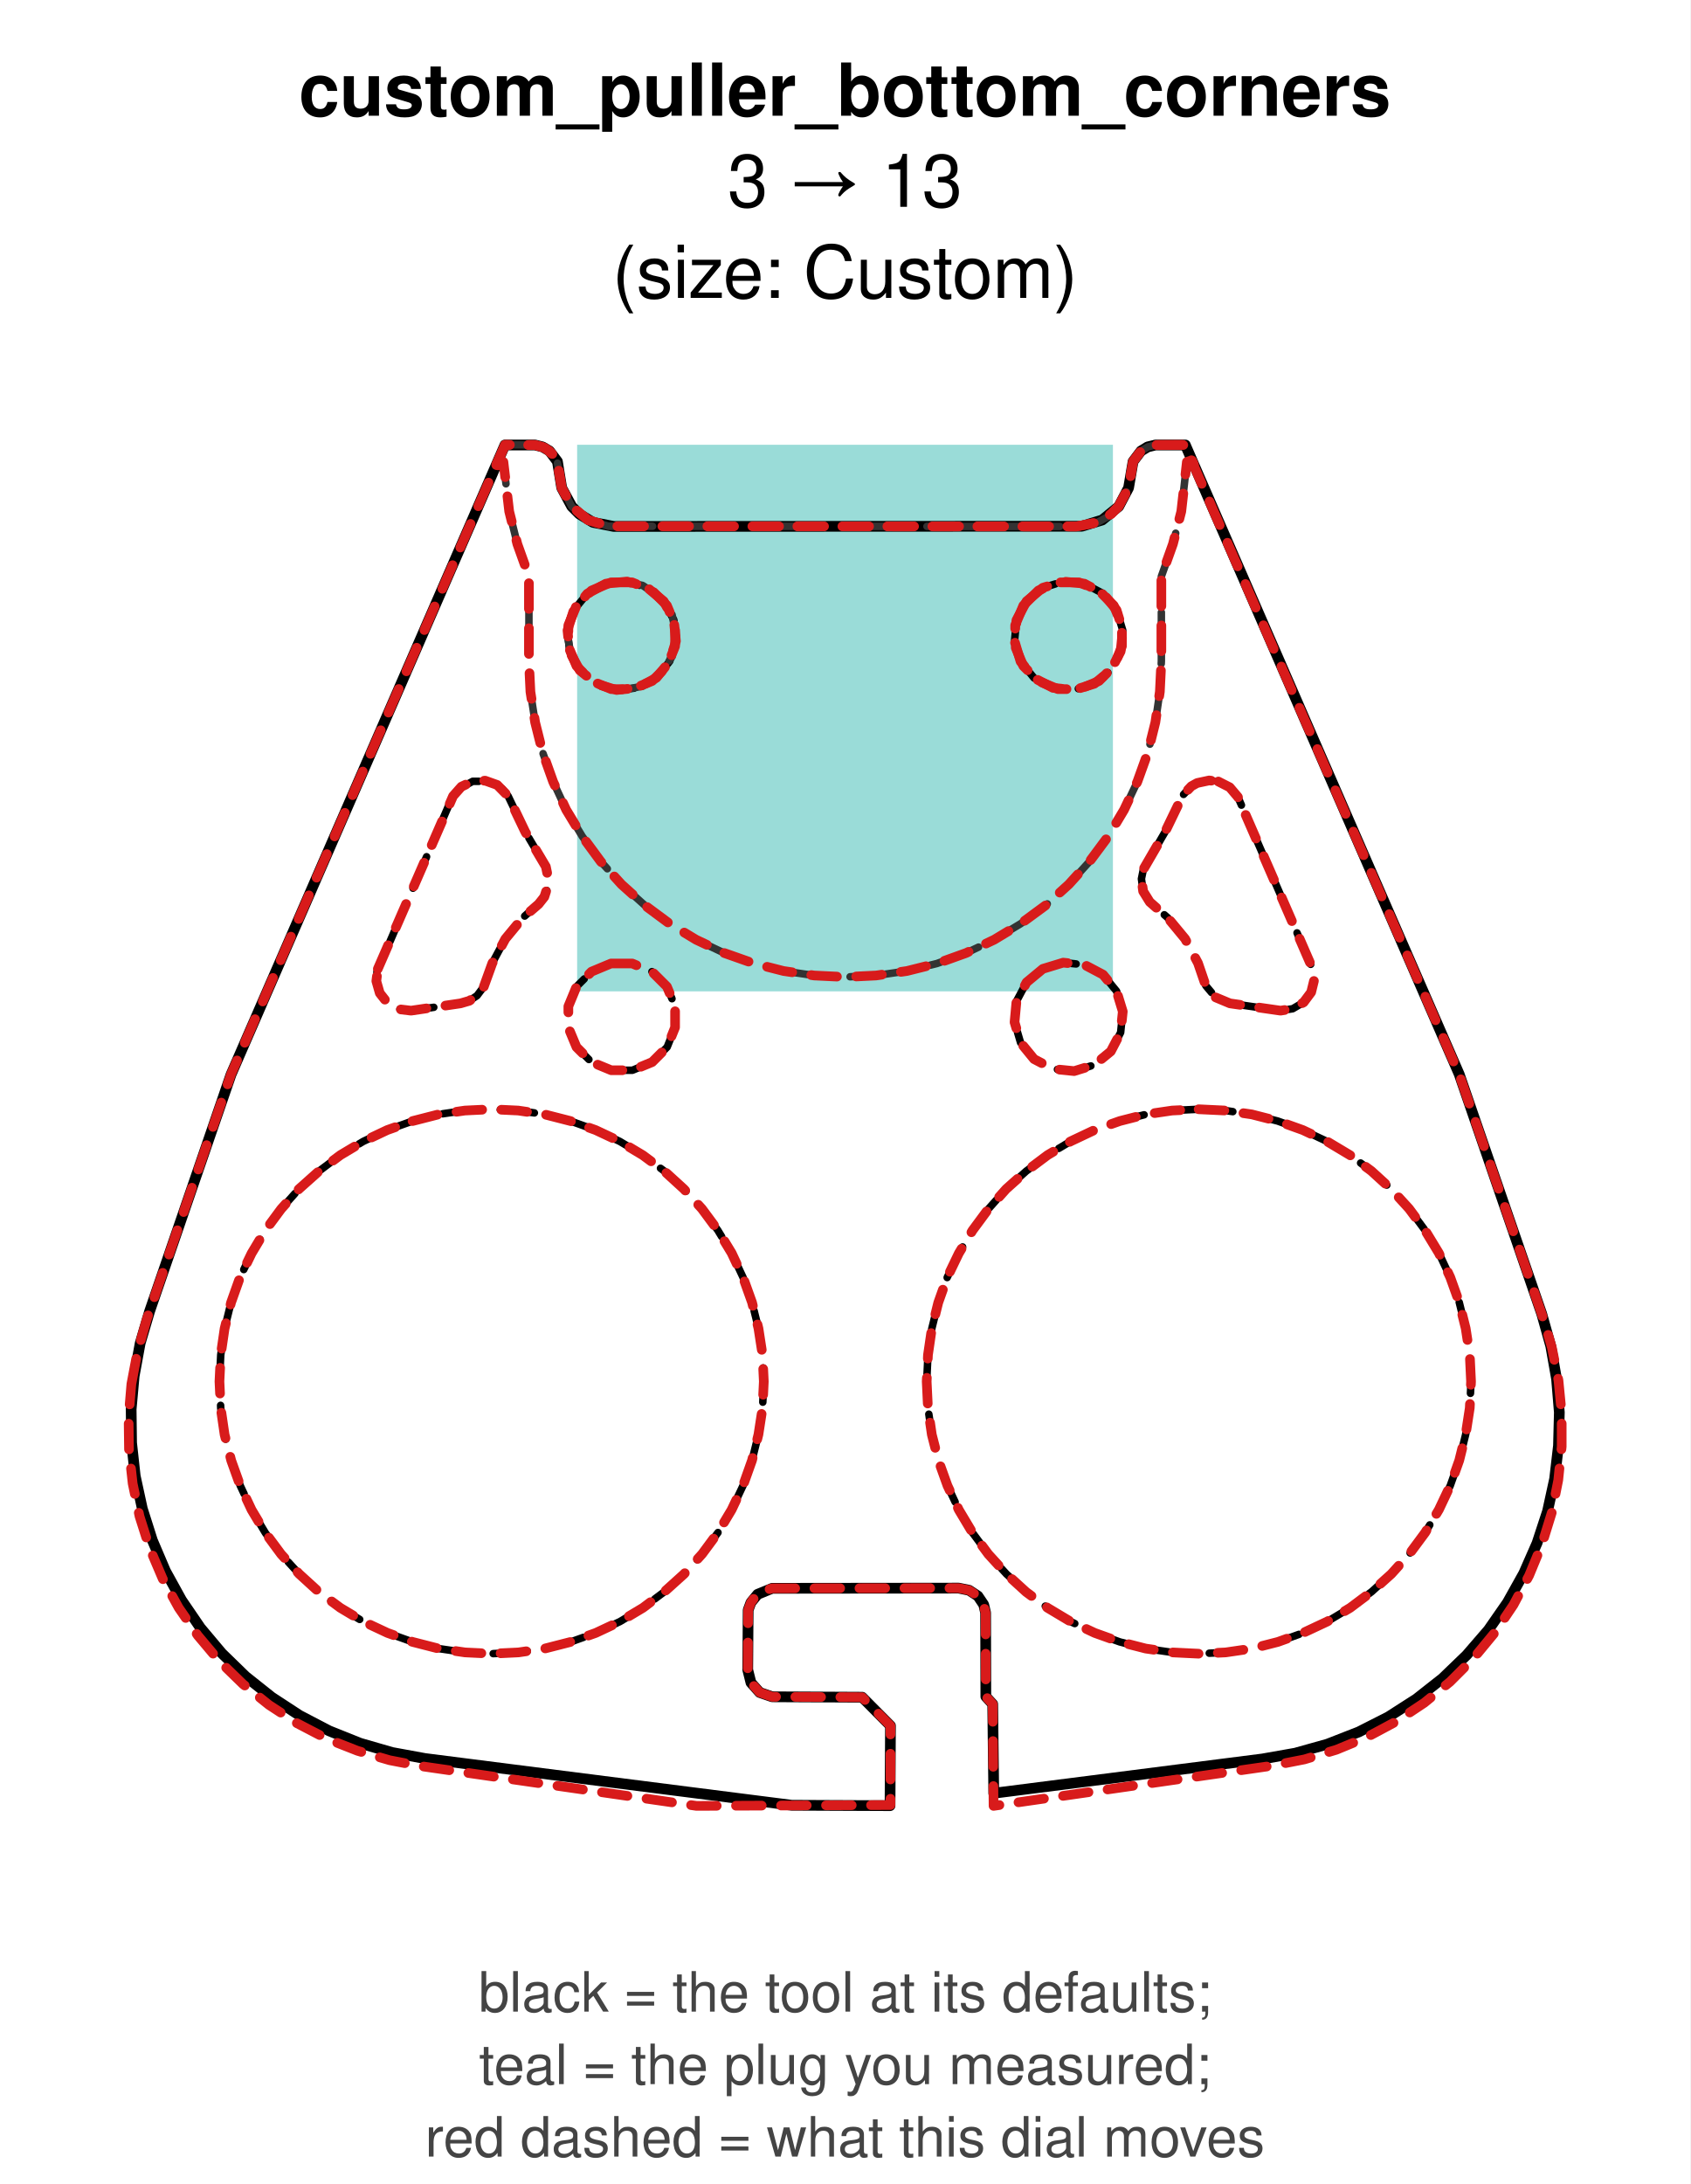
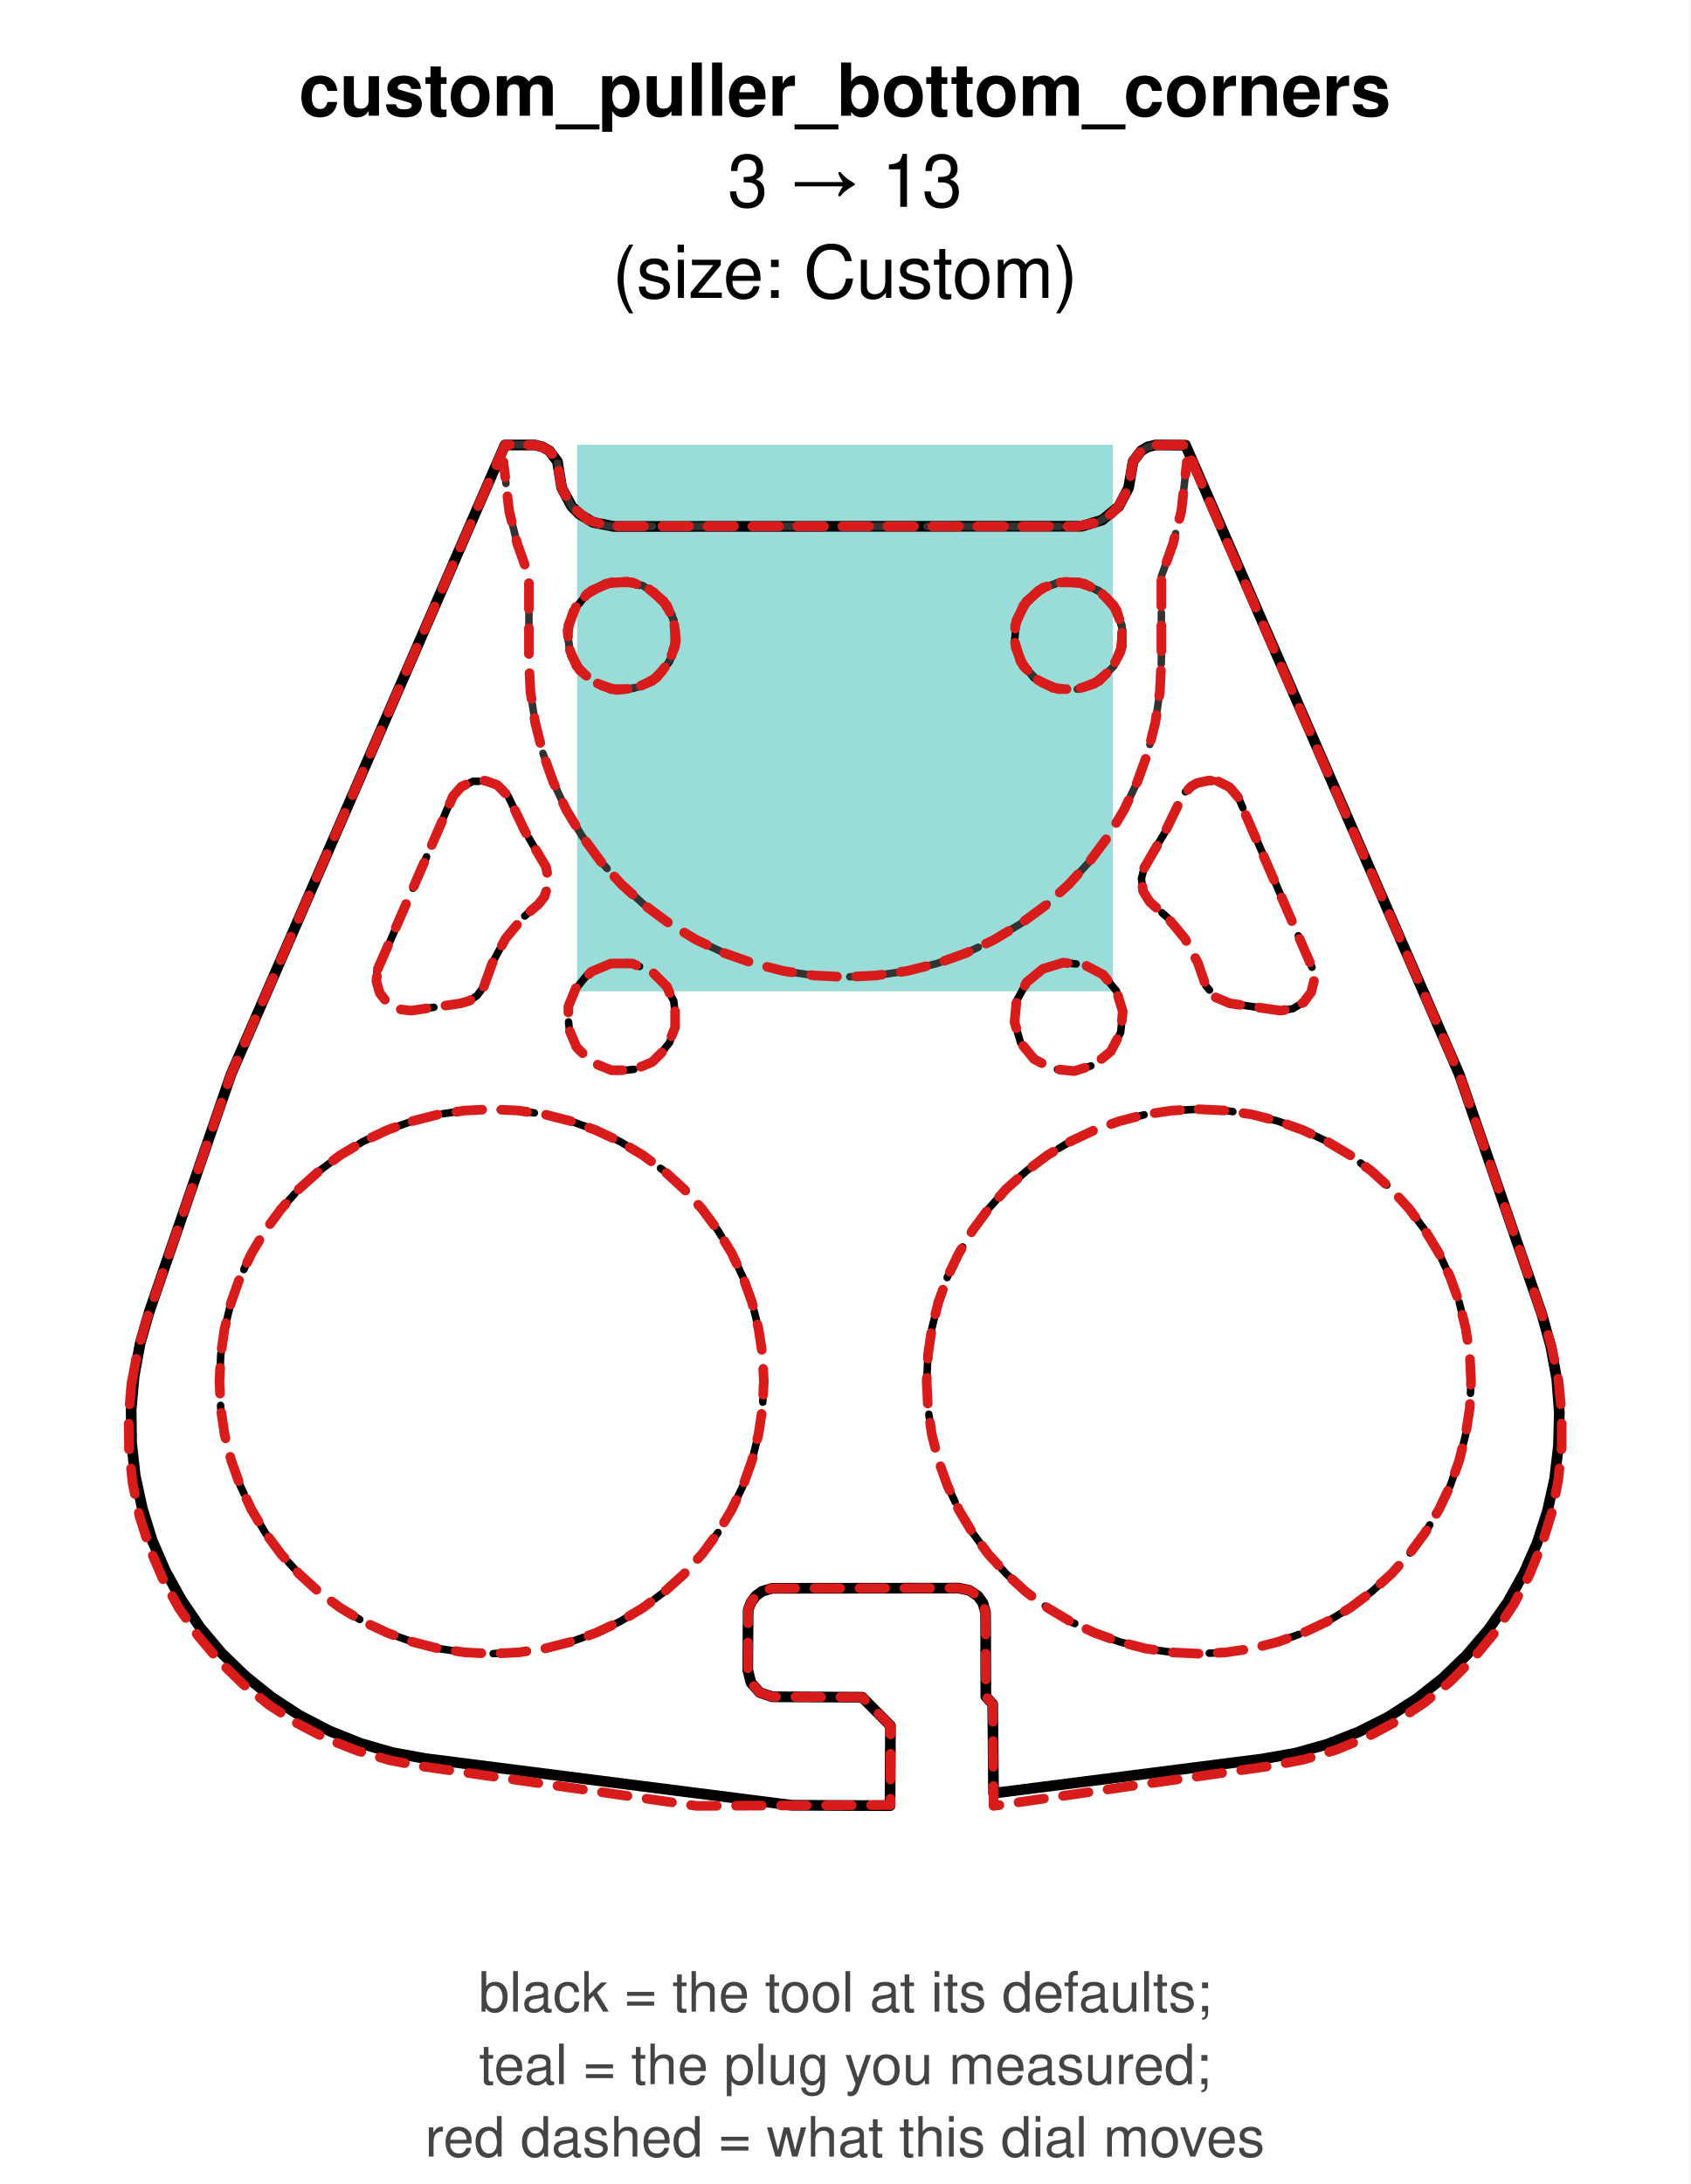
<svg xmlns="http://www.w3.org/2000/svg" width="78.87mm" height="101.89mm" viewBox="0 0 78.87 101.89" role="img">
  <rect width="78.87" height="101.89" fill="white" />
  <text x="39.43" y="5.40" font-family="Helvetica, Arial, sans-serif" font-size="3.40" font-weight="bold" text-anchor="middle" fill="#000">custom_puller_bottom_corners</text>
  <text x="39.43" y="9.65" font-family="Helvetica, Arial, sans-serif" font-size="3.40" text-anchor="middle" fill="#000">3 → 13</text>
  <text x="39.43" y="13.90" font-family="Helvetica, Arial, sans-serif" font-size="3.40" text-anchor="middle" fill="#000">(size: Custom)</text>
  <path d="M 51.93 20.75 L 51.93 46.25 L 26.93 46.25 L 26.93 20.75 L 51.93 20.75 Z" fill="#20b2aa" fill-rule="evenodd" fill-opacity="0.45" stroke="none" />
-   <path d="M 6.31 68.86 L 6.14 67.31 L 6.12 65.75 L 6.26 64.20 L 6.54 62.67 L 6.98 61.18 L 10.78 50.13 L 23.56 20.76 L 24.96 20.76 L 25.32 20.85 L 25.64 21.04 L 26.01 21.53 L 26.21 22.76 L 26.68 23.63 L 27.03 23.98 L 27.67 24.37 L 28.64 24.56 L 50.48 24.55 L 51.43 24.26 L 52.20 23.63 L 52.66 22.76 L 52.87 21.53 L 53.24 21.04 L 53.55 20.85 L 53.92 20.76 L 55.31 20.76 L 68.09 50.12 L 71.94 61.30 L 72.36 62.80 L 72.63 64.33 L 72.76 65.89 L 72.72 67.44 L 72.54 68.99 L 72.21 70.50 L 71.72 71.99 L 71.10 73.40 L 70.34 74.76 L 69.45 76.04 L 68.43 77.22 L 67.31 78.30 L 66.09 79.26 L 64.78 80.10 L 63.40 80.80 L 61.94 81.37 L 60.44 81.79 L 58.91 82.06 L 46.37 83.66 L 46.32 79.50 L 46.00 79.15 L 45.99 75.24 L 45.90 74.86 L 45.63 74.46 L 45.22 74.19 L 44.73 74.09 L 36.03 74.10 L 35.35 74.38 L 35.04 74.76 L 34.91 75.11 L 34.89 77.90 L 35.04 78.50 L 35.45 78.96 L 36.03 79.16 L 40.23 79.18 L 41.55 80.51 L 41.53 84.24 L 36.94 84.22 L 19.83 82.04 L 18.30 81.76 L 16.81 81.33 L 15.36 80.75 L 13.98 80.03 L 12.68 79.18 L 11.46 78.21 L 10.35 77.13 L 9.35 75.94 L 8.47 74.65 L 7.72 73.29 L 7.11 71.86 L 6.64 70.38 L 6.31 68.86 Z" fill="none" stroke="#000" stroke-width="0.5" stroke-linejoin="round" stroke-linecap="round" />
-   <path d="M 21.07 37.27 L 21.42 36.80 L 22.06 36.45 L 22.79 36.45 L 23.43 36.80 L 23.71 37.14 L 24.51 38.81 L 25.47 40.43 L 25.62 41.00 L 25.57 41.44 L 25.23 42.07 L 24.39 42.82 L 23.57 43.81 L 22.97 44.93 L 22.62 45.97 L 22.26 46.45 L 21.90 46.69 L 21.49 46.81 L 19.18 47.15 L 18.74 47.12 L 18.20 46.88 L 17.79 46.46 L 17.58 45.92 L 17.59 45.33 L 21.07 37.27 Z" fill="none" stroke="#000" stroke-width="0.35" stroke-linejoin="round" stroke-linecap="round" stroke-dasharray="1.6,1.1" />
+   <path d="M 6.12 65.76 L 6.26 64.20 L 6.54 62.67 L 6.97 61.18 L 10.78 50.12 L 23.56 20.76 L 24.96 20.76 L 25.32 20.85 L 25.64 21.04 L 26.01 21.53 L 26.21 22.76 L 26.68 23.63 L 27.03 23.98 L 27.67 24.37 L 28.64 24.56 L 50.48 24.55 L 51.43 24.26 L 52.20 23.63 L 52.66 22.76 L 52.87 21.53 L 53.24 21.04 L 53.55 20.85 L 53.92 20.76 L 55.32 20.77 L 68.09 50.12 L 71.94 61.30 L 72.36 62.81 L 72.64 64.34 L 72.76 65.89 L 72.72 67.44 L 72.54 68.99 L 72.20 70.51 L 71.72 71.99 L 71.10 73.40 L 70.34 74.76 L 69.44 76.04 L 68.43 77.22 L 67.31 78.30 L 66.09 79.26 L 64.78 80.10 L 63.39 80.80 L 61.94 81.37 L 60.45 81.79 L 58.91 82.06 L 46.36 83.66 L 46.32 79.50 L 46.00 79.15 L 45.99 75.24 L 45.86 74.78 L 45.63 74.46 L 45.22 74.19 L 44.73 74.09 L 36.03 74.10 L 35.56 74.24 L 35.26 74.46 L 35.04 74.76 L 34.91 75.11 L 34.89 77.90 L 35.04 78.50 L 35.45 78.96 L 36.03 79.16 L 40.23 79.18 L 41.55 80.51 L 41.53 84.24 L 36.94 84.22 L 19.83 82.04 L 18.30 81.76 L 16.81 81.33 L 15.37 80.75 L 13.98 80.03 L 12.68 79.18 L 11.47 78.21 L 10.35 77.13 L 9.35 75.94 L 8.47 74.65 L 7.72 73.29 L 7.10 71.86 L 6.64 70.37 L 6.31 68.85 L 6.14 67.31 L 6.12 65.76 Z" fill="none" stroke="#000" stroke-width="0.5" stroke-linejoin="round" stroke-linecap="round" />
+   <path d="M 21.07 37.27 L 21.42 36.79 L 22.07 36.45 L 22.79 36.45 L 23.44 36.80 L 23.71 37.14 L 24.51 38.81 L 25.47 40.43 L 25.62 41.00 L 25.57 41.43 L 25.23 42.07 L 24.39 42.82 L 23.57 43.81 L 22.97 44.93 L 22.62 45.97 L 22.26 46.45 L 21.90 46.69 L 21.49 46.81 L 19.18 47.15 L 18.74 47.12 L 18.20 46.88 L 17.79 46.46 L 17.58 45.92 L 17.59 45.33 L 21.07 37.27 Z" fill="none" stroke="#000" stroke-width="0.35" stroke-linejoin="round" stroke-linecap="round" stroke-dasharray="1.6,1.1" />
  <path d="M 18.07 52.72 L 19.25 52.30 L 20.46 51.99 L 21.69 51.81 L 22.93 51.75 L 24.18 51.81 L 25.41 51.99 L 26.62 52.30 L 27.79 52.72 L 28.92 53.25 L 29.99 53.89 L 30.99 54.63 L 31.91 55.47 L 32.75 56.39 L 33.49 57.39 L 34.14 58.46 L 34.67 59.59 L 35.09 60.76 L 35.39 61.97 L 35.58 63.20 L 35.64 64.45 L 35.58 65.69 L 35.39 66.92 L 35.09 68.13 L 34.67 69.31 L 34.14 70.43 L 33.50 71.50 L 32.76 72.50 L 31.92 73.43 L 31.00 74.26 L 30.00 75.01 L 28.93 75.65 L 27.80 76.18 L 26.63 76.60 L 25.42 76.91 L 24.19 77.09 L 22.94 77.15 L 21.70 77.09 L 20.46 76.91 L 19.25 76.60 L 18.08 76.18 L 16.95 75.65 L 15.88 75.01 L 14.88 74.27 L 13.96 73.43 L 13.12 72.51 L 12.38 71.51 L 11.74 70.44 L 11.21 69.31 L 10.79 68.14 L 10.48 66.93 L 10.30 65.70 L 10.24 64.45 L 10.30 63.21 L 10.48 61.98 L 10.78 60.77 L 11.20 59.59 L 11.74 58.47 L 12.38 57.40 L 13.12 56.40 L 13.95 55.47 L 14.88 54.64 L 15.88 53.89 L 16.95 53.25 L 18.07 52.72 Z" fill="none" stroke="#000" stroke-width="0.35" stroke-linejoin="round" stroke-linecap="round" stroke-dasharray="1.6,1.1" />
  <path d="M 28.27 27.23 L 29.26 27.13 L 30.21 27.42 L 30.97 28.05 L 31.44 28.92 L 31.54 29.91 L 31.25 30.85 L 30.63 31.62 L 29.75 32.09 L 28.77 32.19 L 27.82 31.90 L 27.05 31.27 L 26.58 30.40 L 26.48 29.41 L 26.77 28.47 L 27.40 27.70 L 28.27 27.23 Z" fill="none" stroke="#000" stroke-width="0.35" stroke-linejoin="round" stroke-linecap="round" stroke-dasharray="1.6,1.1" />
-   <path d="M 30.42 45.33 L 31.12 46.03 L 31.50 46.94 L 31.50 47.93 L 31.13 48.85 L 30.43 49.55 L 29.51 49.93 L 28.52 49.93 L 27.60 49.55 L 26.90 48.85 L 26.52 47.94 L 26.52 46.95 L 26.90 46.03 L 27.60 45.33 L 28.51 44.95 L 29.50 44.95 L 30.42 45.33 Z" fill="none" stroke="#000" stroke-width="0.35" stroke-linejoin="round" stroke-linecap="round" stroke-dasharray="1.6,1.1" />
-   <path d="M 56.85 36.46 L 57.38 36.73 L 57.76 37.18 L 61.23 45.15 L 61.32 45.72 L 61.18 46.29 L 60.83 46.76 L 60.32 47.06 L 59.75 47.15 L 57.39 46.81 L 56.72 46.53 L 56.26 45.98 L 55.90 44.93 L 55.30 43.80 L 54.49 42.82 L 53.65 42.08 L 53.34 41.58 L 53.26 41.00 L 53.35 40.56 L 54.37 38.80 L 55.19 37.10 L 55.59 36.68 L 55.86 36.53 L 56.42 36.41 L 56.85 36.46 Z" fill="none" stroke="#000" stroke-width="0.35" stroke-linejoin="round" stroke-linecap="round" stroke-dasharray="1.6,1.1" />
+   <path d="M 28.27 45.01 L 29.26 44.91 L 30.21 45.20 L 30.97 45.83 L 31.44 46.70 L 31.54 47.69 L 31.25 48.63 L 30.63 49.40 L 29.75 49.87 L 28.77 49.97 L 27.82 49.68 L 27.05 49.05 L 26.58 48.18 L 26.48 47.19 L 26.77 46.25 L 27.40 45.48 L 28.27 45.01 Z" fill="none" stroke="#000" stroke-width="0.35" stroke-linejoin="round" stroke-linecap="round" stroke-dasharray="1.6,1.1" />
+   <path d="M 56.99 36.51 L 57.49 36.83 L 57.83 37.31 L 61.23 45.15 L 61.32 45.72 L 61.18 46.29 L 60.83 46.76 L 60.32 47.06 L 59.75 47.15 L 57.39 46.81 L 56.72 46.53 L 56.26 45.98 L 55.90 44.93 L 55.30 43.80 L 54.49 42.82 L 53.65 42.08 L 53.34 41.58 L 53.26 41.00 L 53.40 40.43 L 54.37 38.81 L 55.27 36.98 L 55.60 36.67 L 56.13 36.44 L 56.57 36.41 L 56.99 36.51 Z" fill="none" stroke="#000" stroke-width="0.35" stroke-linejoin="round" stroke-linecap="round" stroke-dasharray="1.6,1.1" />
  <path d="M 55.93 51.75 L 57.18 51.81 L 58.41 51.99 L 59.62 52.30 L 60.79 52.72 L 61.92 53.25 L 62.99 53.89 L 63.99 54.63 L 64.91 55.47 L 65.75 56.39 L 66.49 57.39 L 67.14 58.46 L 67.67 59.59 L 68.09 60.76 L 68.39 61.97 L 68.58 63.20 L 68.64 64.45 L 68.58 65.69 L 68.39 66.92 L 68.09 68.13 L 67.67 69.31 L 67.14 70.43 L 66.50 71.50 L 65.76 72.50 L 64.92 73.43 L 64.00 74.26 L 63.00 75.01 L 61.93 75.65 L 60.80 76.18 L 59.63 76.60 L 58.42 76.91 L 57.19 77.09 L 55.94 77.15 L 54.70 77.09 L 53.46 76.91 L 52.25 76.60 L 51.08 76.18 L 49.95 75.65 L 48.88 75.01 L 47.88 74.27 L 46.96 73.43 L 46.12 72.51 L 45.38 71.51 L 44.74 70.44 L 44.21 69.31 L 43.79 68.14 L 43.48 66.93 L 43.30 65.70 L 43.24 64.45 L 43.30 63.21 L 43.48 61.98 L 43.78 60.77 L 44.20 59.59 L 44.74 58.47 L 45.38 57.40 L 46.12 56.40 L 46.95 55.47 L 47.88 54.64 L 48.88 53.89 L 49.95 53.25 L 51.07 52.72 L 52.25 52.30 L 53.46 51.99 L 54.69 51.81 L 55.93 51.75 Z" fill="none" stroke="#000" stroke-width="0.35" stroke-linejoin="round" stroke-linecap="round" stroke-dasharray="1.6,1.1" />
  <path d="M 47.90 28.05 L 48.66 27.42 L 49.61 27.13 L 50.60 27.23 L 51.47 27.69 L 52.10 28.46 L 52.39 29.41 L 52.29 30.39 L 51.83 31.27 L 51.06 31.90 L 50.12 32.19 L 49.13 32.09 L 48.25 31.63 L 47.62 30.86 L 47.34 29.91 L 47.43 28.93 L 47.90 28.05 Z" fill="none" stroke="#000" stroke-width="0.35" stroke-linejoin="round" stroke-linecap="round" stroke-dasharray="1.6,1.1" />
  <path d="M 48.66 45.20 L 49.61 44.91 L 50.60 45.01 L 51.47 45.47 L 52.10 46.24 L 52.39 47.19 L 52.29 48.17 L 51.83 49.05 L 51.06 49.68 L 50.12 49.97 L 49.13 49.87 L 48.25 49.41 L 47.62 48.64 L 47.34 47.69 L 47.43 46.71 L 47.90 45.83 L 48.66 45.20 Z" fill="none" stroke="#000" stroke-width="0.35" stroke-linejoin="round" stroke-linecap="round" stroke-dasharray="1.6,1.1" />
-   <path d="M 23.17 21.65 L 23.58 20.75 L 24.95 20.76 L 25.43 20.90 L 25.81 21.21 L 26.00 21.53 L 26.21 22.76 L 26.68 23.63 L 27.44 24.26 L 28.39 24.55 L 50.23 24.56 L 51.21 24.37 L 51.65 24.13 L 52.18 23.70 L 52.66 22.76 L 52.87 21.53 L 53.24 21.04 L 53.56 20.85 L 53.91 20.76 L 55.30 20.76 L 55.71 21.67 L 55.64 21.71 L 55.46 21.52 L 55.38 21.55 L 55.12 23.86 L 54.73 25.38 L 54.19 26.89 L 54.19 30.84 L 54.12 32.27 L 53.91 33.70 L 53.56 35.11 L 53.07 36.47 L 52.45 37.78 L 51.71 39.02 L 50.84 40.19 L 49.87 41.26 L 48.80 42.23 L 47.63 43.09 L 46.39 43.84 L 45.08 44.46 L 43.72 44.95 L 42.32 45.30 L 40.88 45.51 L 39.44 45.58 L 37.99 45.51 L 36.56 45.30 L 35.15 44.94 L 33.79 44.46 L 32.48 43.84 L 31.24 43.09 L 30.08 42.23 L 29.00 41.26 L 28.03 40.19 L 27.17 39.02 L 26.42 37.78 L 25.81 36.47 L 25.32 35.10 L 24.97 33.70 L 24.75 32.27 L 24.68 30.83 L 24.68 26.89 L 24.14 25.38 L 23.76 23.86 L 23.49 21.55 L 23.42 21.52 L 23.23 21.71 L 23.17 21.65 Z" fill="none" stroke="#333333" stroke-width="0.35" stroke-linejoin="round" stroke-linecap="round" stroke-dasharray="2.4,1.4" />
+   <path d="M 23.17 21.65 L 23.58 20.75 L 24.95 20.76 L 25.43 20.90 L 25.81 21.21 L 26.00 21.53 L 26.21 22.76 L 26.68 23.63 L 27.44 24.26 L 28.39 24.55 L 50.23 24.56 L 51.21 24.37 L 51.84 23.98 L 52.19 23.63 L 52.66 22.76 L 52.87 21.53 L 53.24 21.04 L 53.56 20.85 L 53.91 20.76 L 55.30 20.76 L 55.71 21.67 L 55.64 21.71 L 55.46 21.52 L 55.38 21.55 L 55.12 23.86 L 54.73 25.38 L 54.19 26.89 L 54.19 30.84 L 54.12 32.27 L 53.91 33.70 L 53.56 35.11 L 53.07 36.47 L 52.45 37.78 L 51.71 39.02 L 50.84 40.19 L 49.87 41.26 L 48.80 42.23 L 47.63 43.09 L 46.39 43.84 L 45.08 44.46 L 43.72 44.95 L 42.32 45.30 L 40.88 45.51 L 39.44 45.58 L 37.99 45.51 L 36.56 45.30 L 35.15 44.94 L 33.79 44.46 L 32.48 43.84 L 31.24 43.09 L 30.08 42.23 L 29.00 41.26 L 28.03 40.19 L 27.17 39.02 L 26.42 37.78 L 25.81 36.47 L 25.32 35.10 L 24.97 33.70 L 24.75 32.27 L 24.68 30.83 L 24.68 26.89 L 24.14 25.38 L 23.76 23.86 L 23.49 21.55 L 23.42 21.52 L 23.23 21.71 L 23.17 21.65 Z" fill="none" stroke="#333333" stroke-width="0.35" stroke-linejoin="round" stroke-linecap="round" stroke-dasharray="2.4,1.4" />
+   <path d="M 47.75 28.25 L 48.45 27.55 L 49.36 27.17 L 50.35 27.17 L 51.27 27.55 L 51.97 28.25 L 52.35 29.16 L 52.35 30.15 L 51.98 31.07 L 51.28 31.77 L 50.36 32.15 L 49.37 32.15 L 48.45 31.77 L 47.75 31.07 L 47.37 30.16 L 47.37 29.17 L 47.75 28.25 Z" fill="none" stroke="#333333" stroke-width="0.35" stroke-linejoin="round" stroke-linecap="round" stroke-dasharray="2.4,1.4" />
  <path d="M 28.04 27.31 L 29.01 27.12 L 29.98 27.31 L 30.81 27.86 L 31.36 28.68 L 31.55 29.66 L 31.36 30.63 L 30.81 31.45 L 29.99 32.01 L 29.02 32.20 L 28.04 32.01 L 27.22 31.46 L 26.67 30.64 L 26.47 29.66 L 26.66 28.69 L 27.21 27.87 L 28.04 27.31 Z" fill="none" stroke="#333333" stroke-width="0.35" stroke-linejoin="round" stroke-linecap="round" stroke-dasharray="2.4,1.4" />
  <path d="M 6.13 64.57 L 6.42 63.04 L 6.85 61.54 L 10.78 50.12 L 23.56 20.76 L 24.96 20.76 L 25.32 20.85 L 25.64 21.04 L 26.00 21.53 L 26.21 22.76 L 26.68 23.63 L 27.44 24.26 L 28.39 24.55 L 50.23 24.56 L 51.21 24.37 L 51.84 23.98 L 52.19 23.63 L 52.66 22.76 L 52.87 21.53 L 53.24 21.04 L 53.55 20.85 L 53.92 20.76 L 55.28 20.75 L 68.09 50.13 L 72.02 61.54 L 72.41 62.86 L 72.72 64.40 L 72.87 65.94 L 72.87 67.49 L 72.71 69.05 L 72.41 70.56 L 71.95 72.05 L 71.35 73.50 L 70.62 74.87 L 69.76 76.15 L 68.76 77.36 L 67.66 78.46 L 66.46 79.44 L 65.17 80.30 L 63.79 81.04 L 62.36 81.63 L 60.87 82.08 L 59.34 82.38 L 46.36 84.25 L 46.32 79.50 L 46.00 79.15 L 45.99 75.24 L 45.86 74.78 L 45.63 74.46 L 45.22 74.19 L 44.73 74.09 L 36.03 74.10 L 35.56 74.24 L 35.26 74.46 L 35.04 74.76 L 34.91 75.11 L 34.89 77.90 L 35.04 78.50 L 35.45 78.96 L 36.03 79.16 L 40.23 79.18 L 41.55 80.51 L 41.55 84.21 L 32.50 84.25 L 19.53 82.38 L 18.18 82.12 L 16.68 81.68 L 15.23 81.11 L 13.85 80.39 L 12.55 79.54 L 11.34 78.57 L 10.23 77.49 L 9.23 76.30 L 8.34 75.01 L 7.59 73.65 L 6.98 72.22 L 6.51 70.74 L 6.19 69.21 L 6.02 67.67 L 6.00 66.12 L 6.13 64.57 Z" fill="none" stroke="#d81b1b" stroke-width="0.45" stroke-linejoin="round" stroke-linecap="round" stroke-dasharray="1.2,0.9" />
  <path d="M 17.63 45.20 L 21.14 37.14 L 21.53 36.70 L 22.06 36.45 L 22.64 36.42 L 23.20 36.62 L 23.71 37.14 L 24.51 38.81 L 25.47 40.43 L 25.62 41.15 L 25.40 41.84 L 25.13 42.18 L 24.39 42.82 L 23.58 43.80 L 22.97 44.94 L 22.55 46.10 L 22.27 46.44 L 21.90 46.69 L 21.49 46.81 L 19.18 47.15 L 18.59 47.08 L 18.08 46.79 L 17.72 46.33 L 17.56 45.77 L 17.63 45.20 Z" fill="none" stroke="#d81b1b" stroke-width="0.45" stroke-linejoin="round" stroke-linecap="round" stroke-dasharray="1.2,0.9" />
  <path d="M 19.25 52.30 L 20.46 51.99 L 21.69 51.81 L 22.93 51.75 L 24.18 51.81 L 25.41 51.99 L 26.62 52.30 L 27.79 52.72 L 28.92 53.25 L 29.99 53.89 L 30.99 54.63 L 31.91 55.47 L 32.75 56.39 L 33.49 57.39 L 34.14 58.46 L 34.67 59.59 L 35.09 60.76 L 35.39 61.97 L 35.58 63.20 L 35.64 64.45 L 35.58 65.69 L 35.39 66.92 L 35.09 68.13 L 34.67 69.31 L 34.14 70.43 L 33.50 71.50 L 32.76 72.50 L 31.92 73.43 L 31.00 74.26 L 30.00 75.01 L 28.93 75.65 L 27.80 76.18 L 26.63 76.60 L 25.42 76.91 L 24.19 77.09 L 22.94 77.15 L 21.70 77.09 L 20.46 76.91 L 19.25 76.60 L 18.08 76.18 L 16.95 75.65 L 15.88 75.01 L 14.88 74.27 L 13.96 73.43 L 13.12 72.51 L 12.38 71.51 L 11.74 70.44 L 11.21 69.31 L 10.79 68.14 L 10.48 66.93 L 10.30 65.70 L 10.24 64.45 L 10.30 63.21 L 10.48 61.98 L 10.78 60.77 L 11.20 59.59 L 11.74 58.47 L 12.38 57.40 L 13.12 56.40 L 13.95 55.47 L 14.88 54.64 L 15.88 53.89 L 16.95 53.25 L 18.07 52.72 L 19.25 52.30 Z" fill="none" stroke="#d81b1b" stroke-width="0.45" stroke-linejoin="round" stroke-linecap="round" stroke-dasharray="1.2,0.9" />
  <path d="M 28.51 27.17 L 29.50 27.17 L 30.42 27.55 L 31.12 28.25 L 31.50 29.16 L 31.50 30.15 L 31.13 31.07 L 30.43 31.77 L 29.51 32.15 L 28.52 32.15 L 27.60 31.77 L 26.90 31.07 L 26.52 30.16 L 26.52 29.17 L 26.90 28.25 L 27.60 27.55 L 28.51 27.17 Z" fill="none" stroke="#d81b1b" stroke-width="0.45" stroke-linejoin="round" stroke-linecap="round" stroke-dasharray="1.2,0.9" />
  <path d="M 28.51 44.95 L 29.50 44.95 L 30.42 45.33 L 31.12 46.03 L 31.50 46.94 L 31.50 47.93 L 31.13 48.85 L 30.43 49.55 L 29.51 49.93 L 28.52 49.93 L 27.60 49.55 L 26.90 48.85 L 26.52 47.94 L 26.52 46.95 L 26.90 46.03 L 27.60 45.33 L 28.51 44.95 Z" fill="none" stroke="#d81b1b" stroke-width="0.45" stroke-linejoin="round" stroke-linecap="round" stroke-dasharray="1.2,0.9" />
  <path d="M 56.85 36.46 L 57.38 36.73 L 57.76 37.18 L 61.23 45.15 L 61.32 45.72 L 61.18 46.29 L 60.83 46.76 L 60.32 47.06 L 59.75 47.15 L 57.39 46.81 L 56.72 46.53 L 56.26 45.98 L 55.90 44.93 L 55.30 43.80 L 54.49 42.82 L 53.65 42.08 L 53.34 41.58 L 53.26 41.00 L 53.35 40.56 L 54.37 38.80 L 55.19 37.10 L 55.59 36.68 L 55.86 36.53 L 56.42 36.41 L 56.85 36.46 Z" fill="none" stroke="#d81b1b" stroke-width="0.45" stroke-linejoin="round" stroke-linecap="round" stroke-dasharray="1.2,0.9" />
  <path d="M 55.93 51.75 L 57.18 51.81 L 58.41 51.99 L 59.62 52.30 L 60.79 52.72 L 61.92 53.25 L 62.99 53.89 L 63.99 54.63 L 64.91 55.47 L 65.75 56.39 L 66.49 57.39 L 67.14 58.46 L 67.67 59.59 L 68.09 60.76 L 68.39 61.97 L 68.58 63.20 L 68.64 64.45 L 68.58 65.69 L 68.39 66.92 L 68.09 68.13 L 67.67 69.31 L 67.14 70.43 L 66.50 71.50 L 65.76 72.50 L 64.92 73.43 L 64.00 74.26 L 63.00 75.01 L 61.93 75.65 L 60.80 76.18 L 59.63 76.60 L 58.42 76.91 L 57.19 77.09 L 55.94 77.15 L 54.70 77.09 L 53.46 76.91 L 52.25 76.60 L 51.08 76.18 L 49.95 75.65 L 48.88 75.01 L 47.88 74.27 L 46.96 73.43 L 46.12 72.51 L 45.38 71.51 L 44.74 70.44 L 44.21 69.31 L 43.79 68.14 L 43.48 66.93 L 43.30 65.70 L 43.24 64.45 L 43.30 63.21 L 43.48 61.98 L 43.78 60.77 L 44.20 59.59 L 44.74 58.47 L 45.38 57.40 L 46.12 56.40 L 46.95 55.47 L 47.88 54.64 L 48.88 53.89 L 49.95 53.25 L 51.07 52.72 L 52.25 52.30 L 53.46 51.99 L 54.69 51.81 L 55.93 51.75 Z" fill="none" stroke="#d81b1b" stroke-width="0.45" stroke-linejoin="round" stroke-linecap="round" stroke-dasharray="1.2,0.9" />
  <path d="M 47.90 28.05 L 48.66 27.42 L 49.61 27.13 L 50.60 27.23 L 51.47 27.69 L 52.10 28.46 L 52.39 29.41 L 52.29 30.39 L 51.83 31.27 L 51.06 31.90 L 50.12 32.19 L 49.13 32.09 L 48.25 31.63 L 47.62 30.86 L 47.34 29.91 L 47.43 28.93 L 47.90 28.05 Z" fill="none" stroke="#d81b1b" stroke-width="0.45" stroke-linejoin="round" stroke-linecap="round" stroke-dasharray="1.2,0.9" />
  <path d="M 48.66 45.20 L 49.61 44.91 L 50.60 45.01 L 51.47 45.47 L 52.10 46.24 L 52.39 47.19 L 52.29 48.17 L 51.83 49.05 L 51.06 49.68 L 50.12 49.97 L 49.13 49.87 L 48.25 49.41 L 47.62 48.64 L 47.34 47.69 L 47.43 46.71 L 47.90 45.83 L 48.66 45.20 Z" fill="none" stroke="#d81b1b" stroke-width="0.45" stroke-linejoin="round" stroke-linecap="round" stroke-dasharray="1.2,0.9" />
  <path d="M 23.17 21.65 L 23.58 20.75 L 24.95 20.76 L 25.43 20.90 L 25.81 21.21 L 26.00 21.53 L 26.21 22.76 L 26.68 23.63 L 27.44 24.26 L 28.39 24.55 L 50.23 24.56 L 51.21 24.37 L 51.84 23.98 L 52.19 23.63 L 52.66 22.76 L 52.87 21.53 L 53.24 21.04 L 53.56 20.85 L 53.91 20.76 L 55.30 20.76 L 55.71 21.67 L 55.64 21.71 L 55.46 21.52 L 55.38 21.55 L 55.12 23.86 L 54.73 25.38 L 54.19 26.89 L 54.19 30.84 L 54.12 32.27 L 53.91 33.70 L 53.56 35.11 L 53.07 36.47 L 52.45 37.78 L 51.71 39.02 L 50.84 40.19 L 49.87 41.26 L 48.80 42.23 L 47.63 43.09 L 46.39 43.84 L 45.08 44.46 L 43.72 44.95 L 42.32 45.30 L 40.88 45.51 L 39.44 45.58 L 37.99 45.51 L 36.56 45.30 L 35.15 44.94 L 33.79 44.46 L 32.48 43.84 L 31.24 43.09 L 30.08 42.23 L 29.00 41.26 L 28.03 40.19 L 27.17 39.02 L 26.42 37.78 L 25.81 36.47 L 25.32 35.10 L 24.97 33.70 L 24.75 32.27 L 24.68 30.83 L 24.68 26.89 L 24.14 25.38 L 23.76 23.86 L 23.49 21.55 L 23.42 21.52 L 23.23 21.71 L 23.17 21.65 Z" fill="none" stroke="#d81b1b" stroke-width="0.45" stroke-linejoin="round" stroke-linecap="round" stroke-dasharray="1.2,0.9" />
  <path d="M 47.75 28.25 L 48.45 27.55 L 49.36 27.17 L 50.35 27.17 L 51.27 27.55 L 51.97 28.25 L 52.35 29.16 L 52.35 30.15 L 51.98 31.07 L 51.28 31.77 L 50.36 32.15 L 49.37 32.15 L 48.45 31.77 L 47.75 31.07 L 47.37 30.16 L 47.37 29.17 L 47.75 28.25 Z" fill="none" stroke="#d81b1b" stroke-width="0.45" stroke-linejoin="round" stroke-linecap="round" stroke-dasharray="1.2,0.9" />
  <path d="M 28.27 27.23 L 29.26 27.13 L 30.21 27.42 L 30.97 28.05 L 31.44 28.92 L 31.54 29.91 L 31.25 30.85 L 30.63 31.62 L 29.75 32.09 L 28.77 32.19 L 27.82 31.90 L 27.05 31.27 L 26.58 30.40 L 26.48 29.41 L 26.77 28.47 L 27.40 27.70 L 28.27 27.23 Z" fill="none" stroke="#d81b1b" stroke-width="0.45" stroke-linejoin="round" stroke-linecap="round" stroke-dasharray="1.2,0.9" />
  <text x="39.43" y="93.85" font-family="Helvetica, Arial, sans-serif" font-size="2.60" text-anchor="middle" fill="#444444">black = the tool at its defaults;</text>
  <text x="39.43" y="97.23" font-family="Helvetica, Arial, sans-serif" font-size="2.60" text-anchor="middle" fill="#444444">teal = the plug you measured;</text>
  <text x="39.43" y="100.61" font-family="Helvetica, Arial, sans-serif" font-size="2.60" text-anchor="middle" fill="#444444">red dashed = what this dial moves</text>
</svg>
